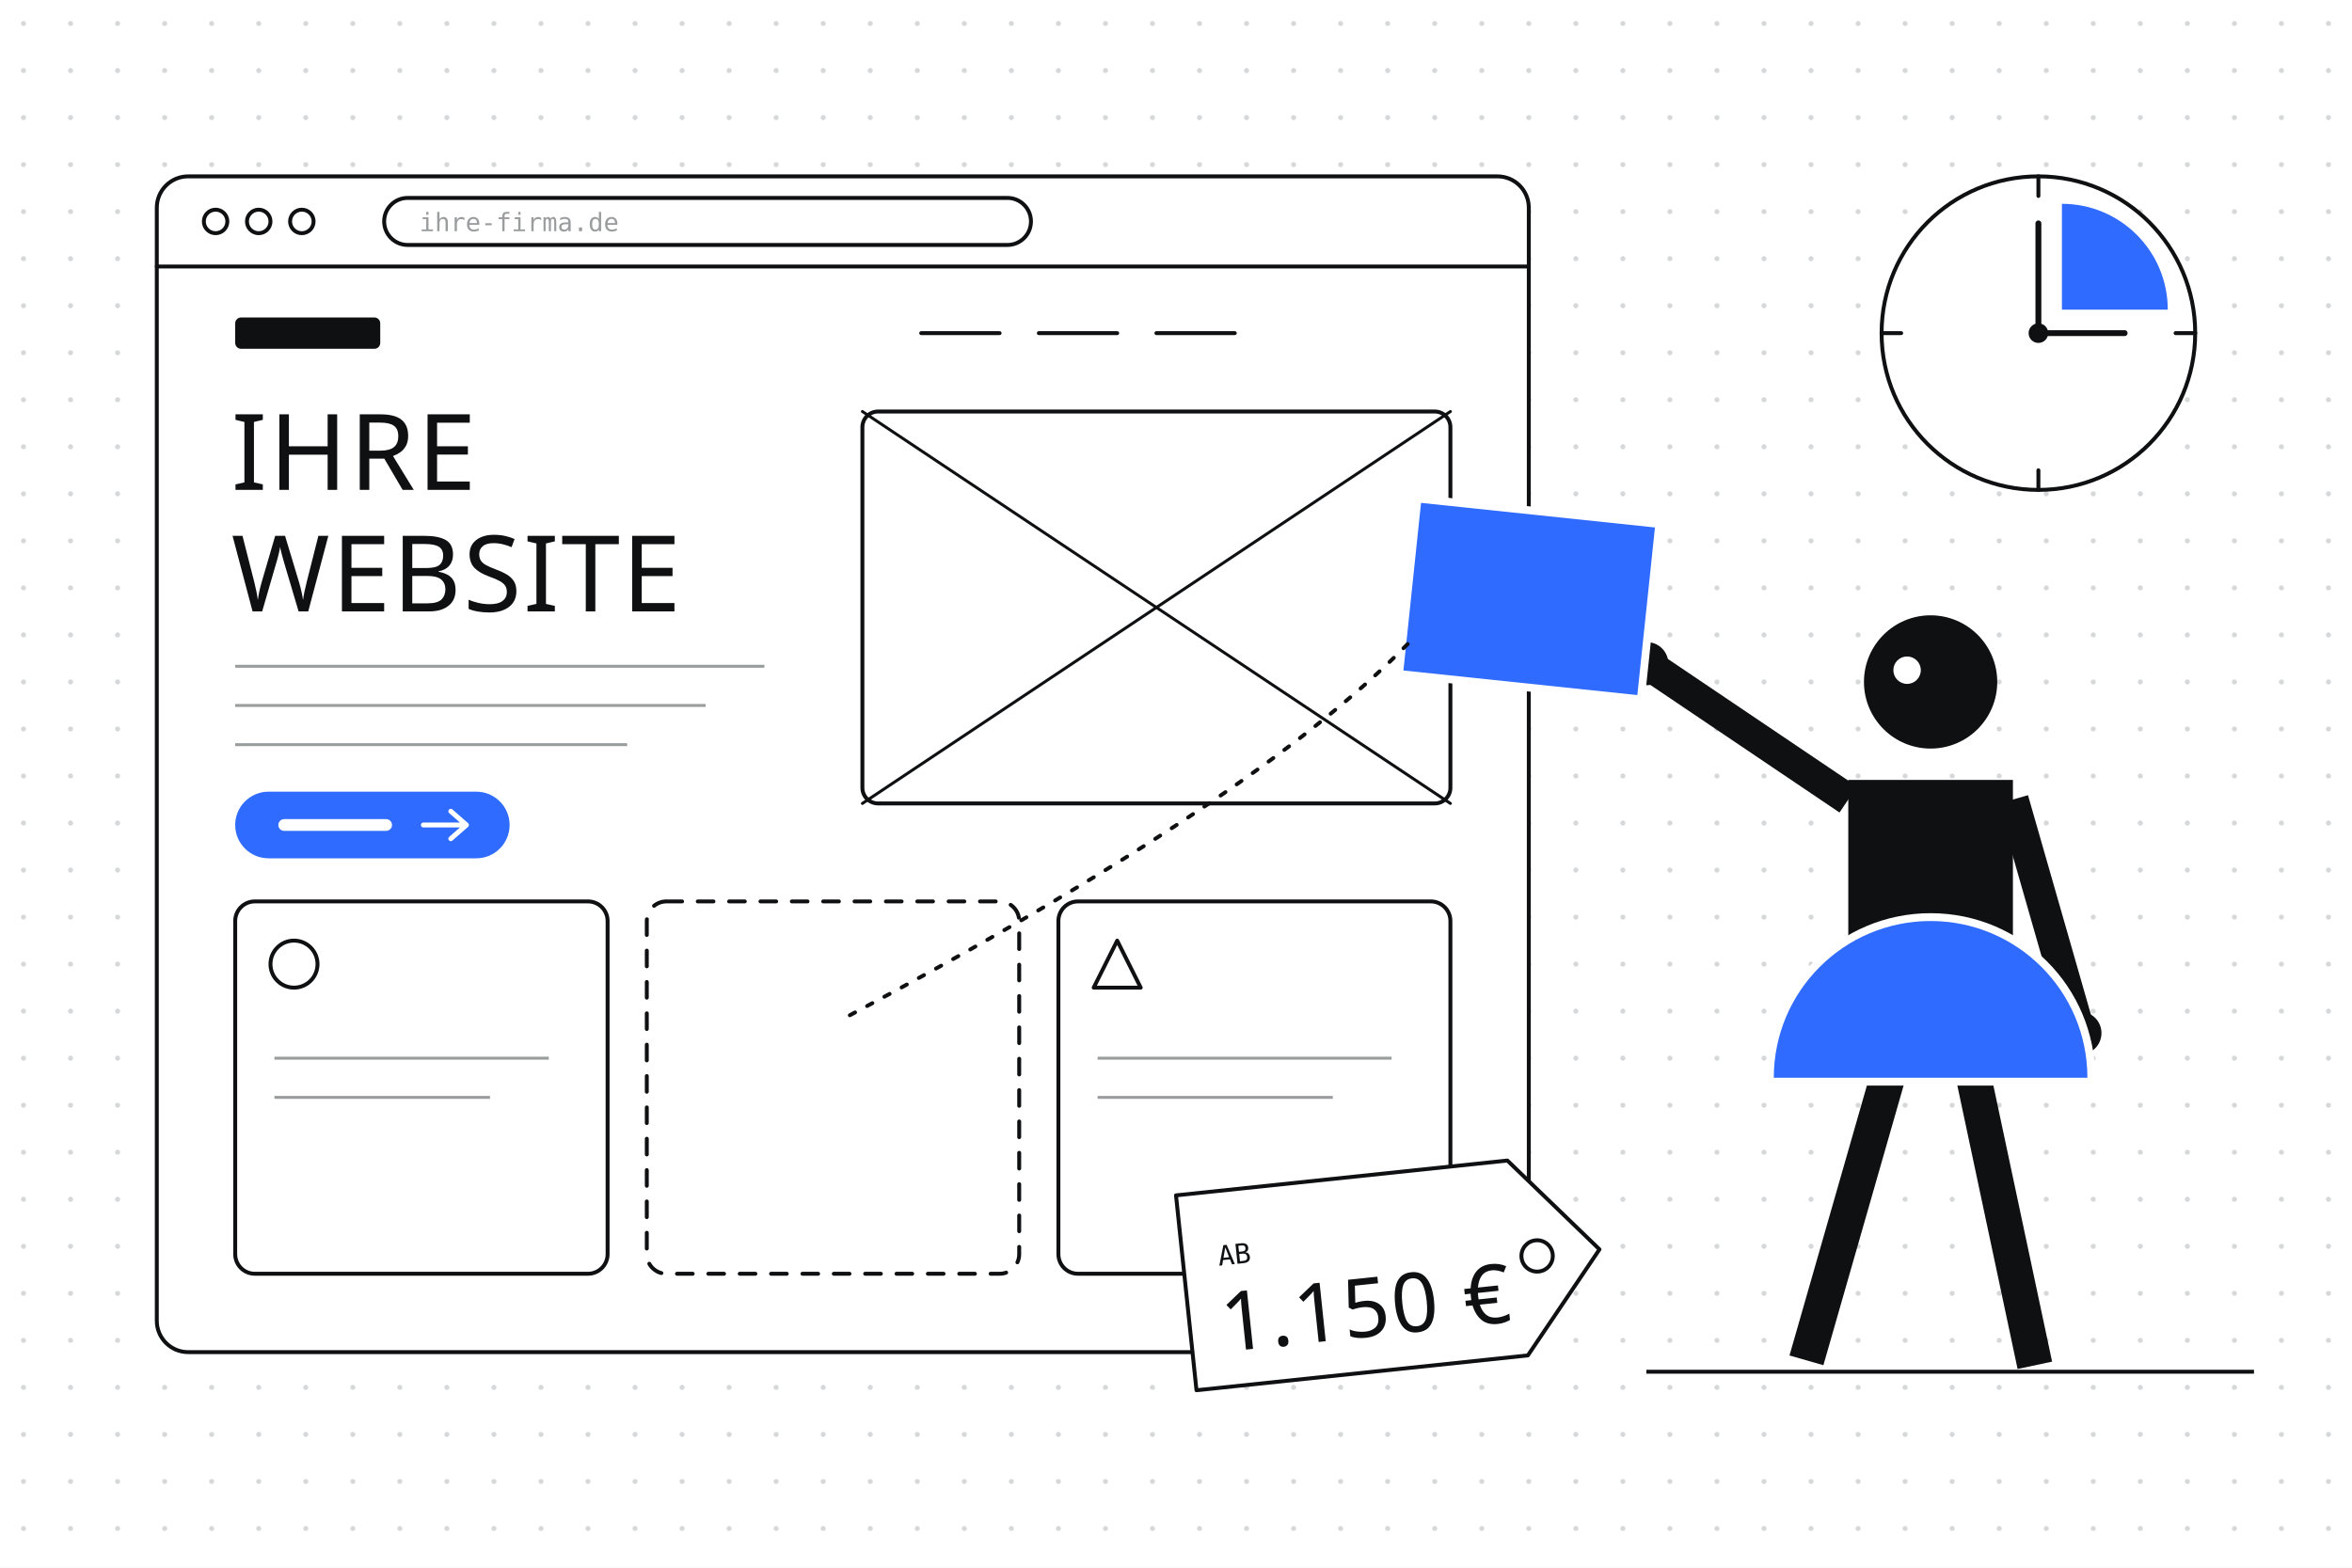
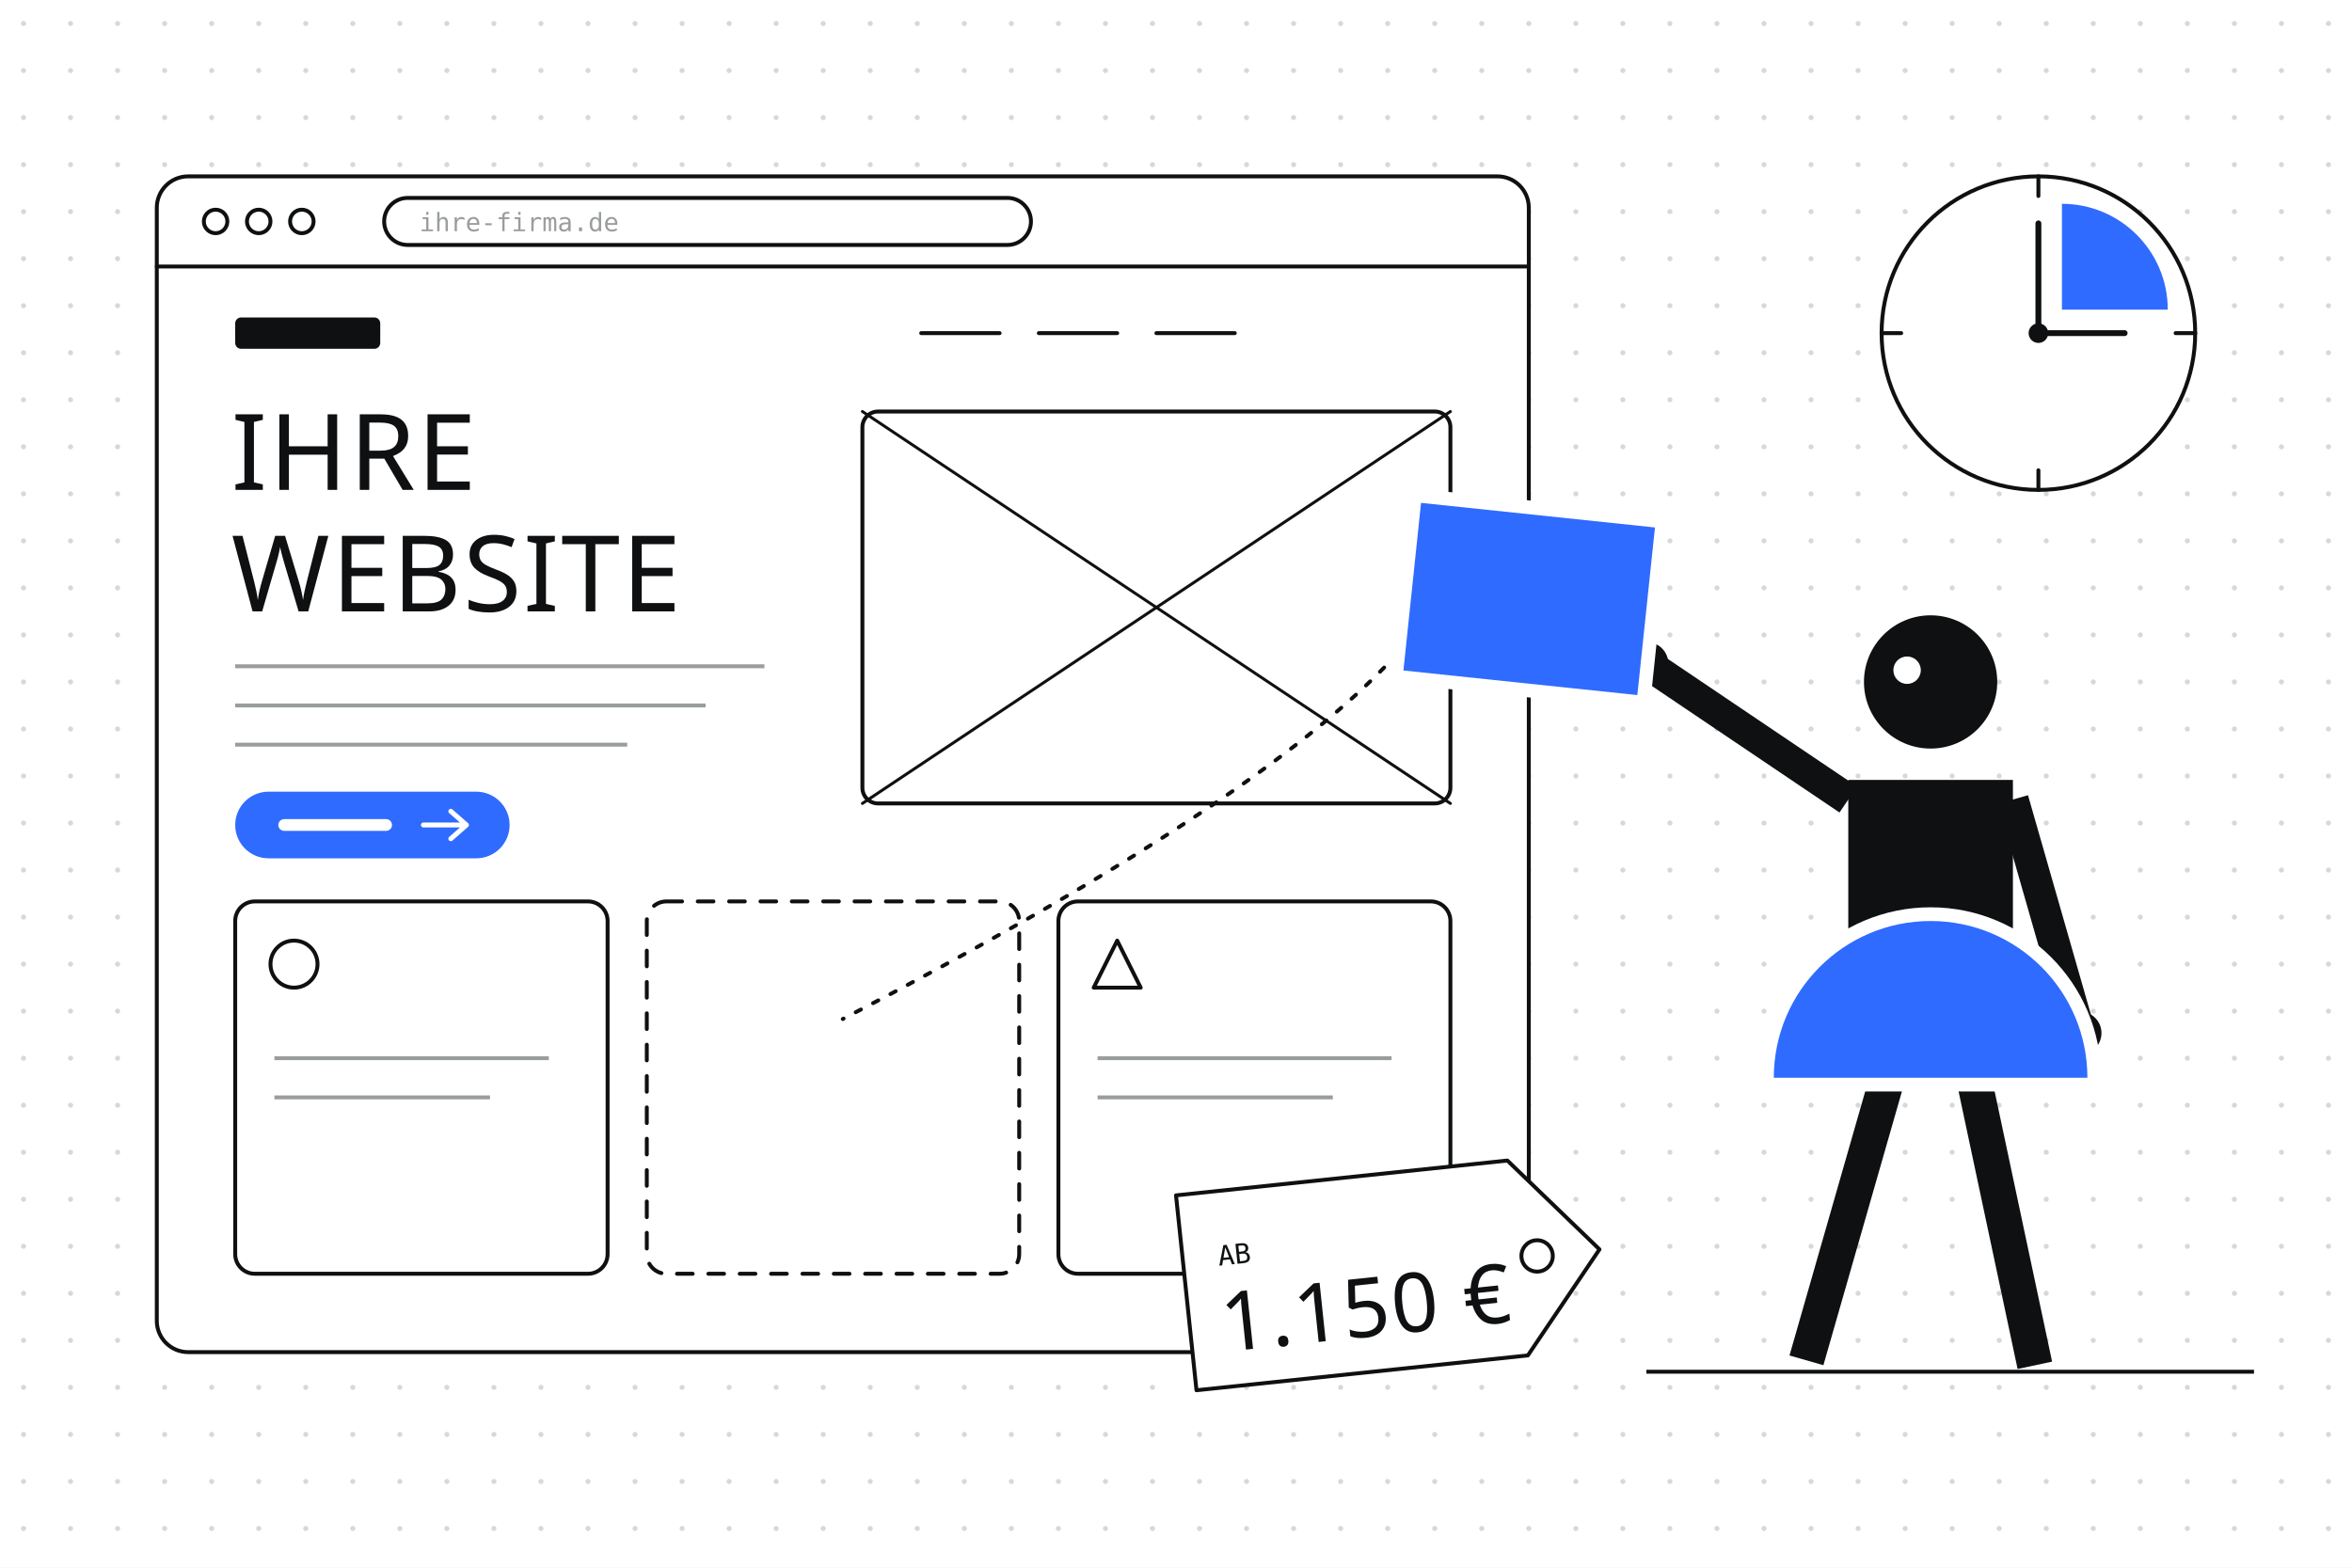
<svg xmlns="http://www.w3.org/2000/svg" viewBox="0 0 1200 800" width="1200" height="800">
  <defs>
    <pattern id="punkte" width="24" height="24" patternUnits="userSpaceOnUse">
      <circle cx="12" cy="12" r="1.3" fill="#d6d8d9" />
    </pattern>
  </defs>
  <rect width="1200" height="800" fill="#fff" />
  <rect width="1200" height="800" fill="url(#punkte)" />
  <g fill="none" stroke="#0e1011" stroke-width="2" stroke-linecap="round" stroke-linejoin="round">
    <rect x="80" y="90" width="700" height="600" rx="16" fill="#fff" />
    <line x1="80" y1="136" x2="780" y2="136" />
    <circle cx="110" cy="113" r="6" />
    <circle cx="132" cy="113" r="6" />
    <circle cx="154" cy="113" r="6" />
    <rect x="196" y="101" width="330" height="24" rx="12" />
    <line x1="470" y1="170" x2="510" y2="170" />
    <line x1="530" y1="170" x2="570" y2="170" />
    <line x1="590" y1="170" x2="630" y2="170" />
    <rect x="440" y="210" width="300" height="200" rx="8" />
    <line x1="440" y1="210" x2="740" y2="410" stroke-width="1.5" />
    <line x1="740" y1="210" x2="440" y2="410" stroke-width="1.5" />
    <rect x="120" y="460" width="190" height="190" rx="10" />
    <rect x="330" y="460" width="190" height="190" rx="10" stroke-dasharray="8 8" />
    <rect x="540" y="460" width="200" height="190" rx="10" />
    <circle cx="150" cy="492" r="12" />
    <path d="M558 504 L582 504 L570 480 Z" />
  </g>
-   <g stroke="#9a9d9e" stroke-width="1.5">
+   <g stroke="#9a9d9e" stroke-width="2">
    <line x1="120" y1="340" x2="390" y2="340" />
    <line x1="120" y1="360" x2="360" y2="360" />
    <line x1="120" y1="380" x2="320" y2="380" />
    <line x1="140" y1="540" x2="280" y2="540" />
    <line x1="140" y1="560" x2="250" y2="560" />
    <line x1="560" y1="540" x2="710" y2="540" />
    <line x1="560" y1="560" x2="680" y2="560" />
  </g>
  <rect x="120" y="162" width="74" height="16" rx="3" fill="#0e1011" />
  <text x="214" y="118" font-family="JetBrains Mono, monospace" font-size="13" fill="#9a9d9e">ihre-firma.de</text>
  <text x="118" y="250" font-family="Anton, Impact, sans-serif" font-size="54" fill="#0e1011" letter-spacing="1">IHRE</text>
  <text x="118" y="312" font-family="Anton, Impact, sans-serif" font-size="54" fill="#0e1011" letter-spacing="1">WEBSITE</text>
  <rect x="120" y="404" width="140" height="34" rx="17" fill="#2f6bff" />
  <rect x="142" y="418" width="58" height="6" rx="3" fill="#fff" />
  <path d="M216 421 h22 m-8 -7 l8 7 l-8 7" fill="none" stroke="#fff" stroke-width="2.5" stroke-linecap="round" stroke-linejoin="round" />
  <g transform="translate(1040 170)">
    <circle r="80" fill="#fff" stroke="#0e1011" stroke-width="2" />
    <path d="M12 -12 L12 -66 A54 54 0 0 1 66 -12 Z" fill="#2f6bff" />
    <g stroke="#0e1011" stroke-width="2" stroke-linecap="round">
      <line x1="0" y1="-80" x2="0" y2="-70" />
      <line x1="80" y1="0" x2="70" y2="0" />
      <line x1="0" y1="80" x2="0" y2="70" />
      <line x1="-80" y1="0" x2="-70" y2="0" />
      <line x1="0" y1="0" x2="0" y2="-56" stroke-width="3" />
      <line x1="0" y1="0" x2="44" y2="0" stroke-width="3" />
    </g>
    <circle r="5" fill="#0e1011" />
  </g>
  <g transform="translate(600 610) rotate(-6)">
    <path d="M0 0 H170 L212 50 L170 100 H0 Z" fill="#fff" stroke="#0e1011" stroke-width="2" stroke-linejoin="round" />
    <circle cx="180" cy="50" r="8" fill="none" stroke="#0e1011" stroke-width="2" />
    <text x="18" y="38" font-family="JetBrains Mono, monospace" font-size="14" fill="#0e1011">AB</text>
    <text x="16" y="82" font-family="Anton, Impact, sans-serif" font-size="42" fill="#0e1011" letter-spacing="1">1.150 €</text>
  </g>
  <line x1="840" y1="700" x2="1150" y2="700" stroke="#0e1011" stroke-width="2" />
  <g transform="translate(985 700) scale(1.0)">
    <g transform="translate(-22 -150) rotate(16)">
      <rect x="-9.0" y="0" width="18" height="150" fill="#0e1011" />
    </g>
    <g transform="translate(22 -150) rotate(-12)">
      <rect x="-9.0" y="0" width="18" height="150" fill="#0e1011" />
    </g>
    <rect x="-42" y="-302" width="84" height="96" fill="#0e1011" />
    <g transform="translate(-42 -292) rotate(124)">
      <rect x="-8.0" y="0" width="16" height="120" fill="#0e1011" />
      <circle cx="0" cy="124" r="11" fill="#0e1011" />
    </g>
    <g transform="translate(42 -292) rotate(-16)">
      <rect x="-8.0" y="0" width="16" height="120" fill="#0e1011" />
      <circle cx="0" cy="124" r="11" fill="#0e1011" />
    </g>
-     <path d="M-80 -150 A80 80 0 0 1 80 -150 Z" fill="#2f6bff" stroke="#fff" stroke-width="8" paint-order="stroke" />
+     <path d="M-80 -150 A80 80 0 0 1 80 -150 Z" fill="#2f6bff" stroke="#fff" stroke-width="14" paint-order="stroke" />
    <circle cx="0" cy="-352" r="34" fill="#0e1011" />
    <circle cx="-12" cy="-358" r="7" fill="#fff" />
  </g>
-   <rect x="720.199" y="262.66" width="120" height="86" fill="#2f6bff" stroke="#fff" stroke-width="8" paint-order="stroke" transform="rotate(6 780.1993 305.6601)" />
-   <path d="M718.199 328.66 Q640.199 408.66 430 520" fill="none" stroke="#0e1011" stroke-width="2" stroke-dasharray="3 7" stroke-linecap="round" />
+   <rect x="720.199" y="262.66" width="120" height="86" fill="#2f6bff" stroke="#fff" stroke-width="14" paint-order="stroke" transform="rotate(6 780.1993 305.6601)" />
+   <path d="M706.199 340.66 Q635.199 413.66 430 520" fill="none" stroke="#0e1011" stroke-width="2" stroke-dasharray="3 7" stroke-linecap="round" />
</svg>
